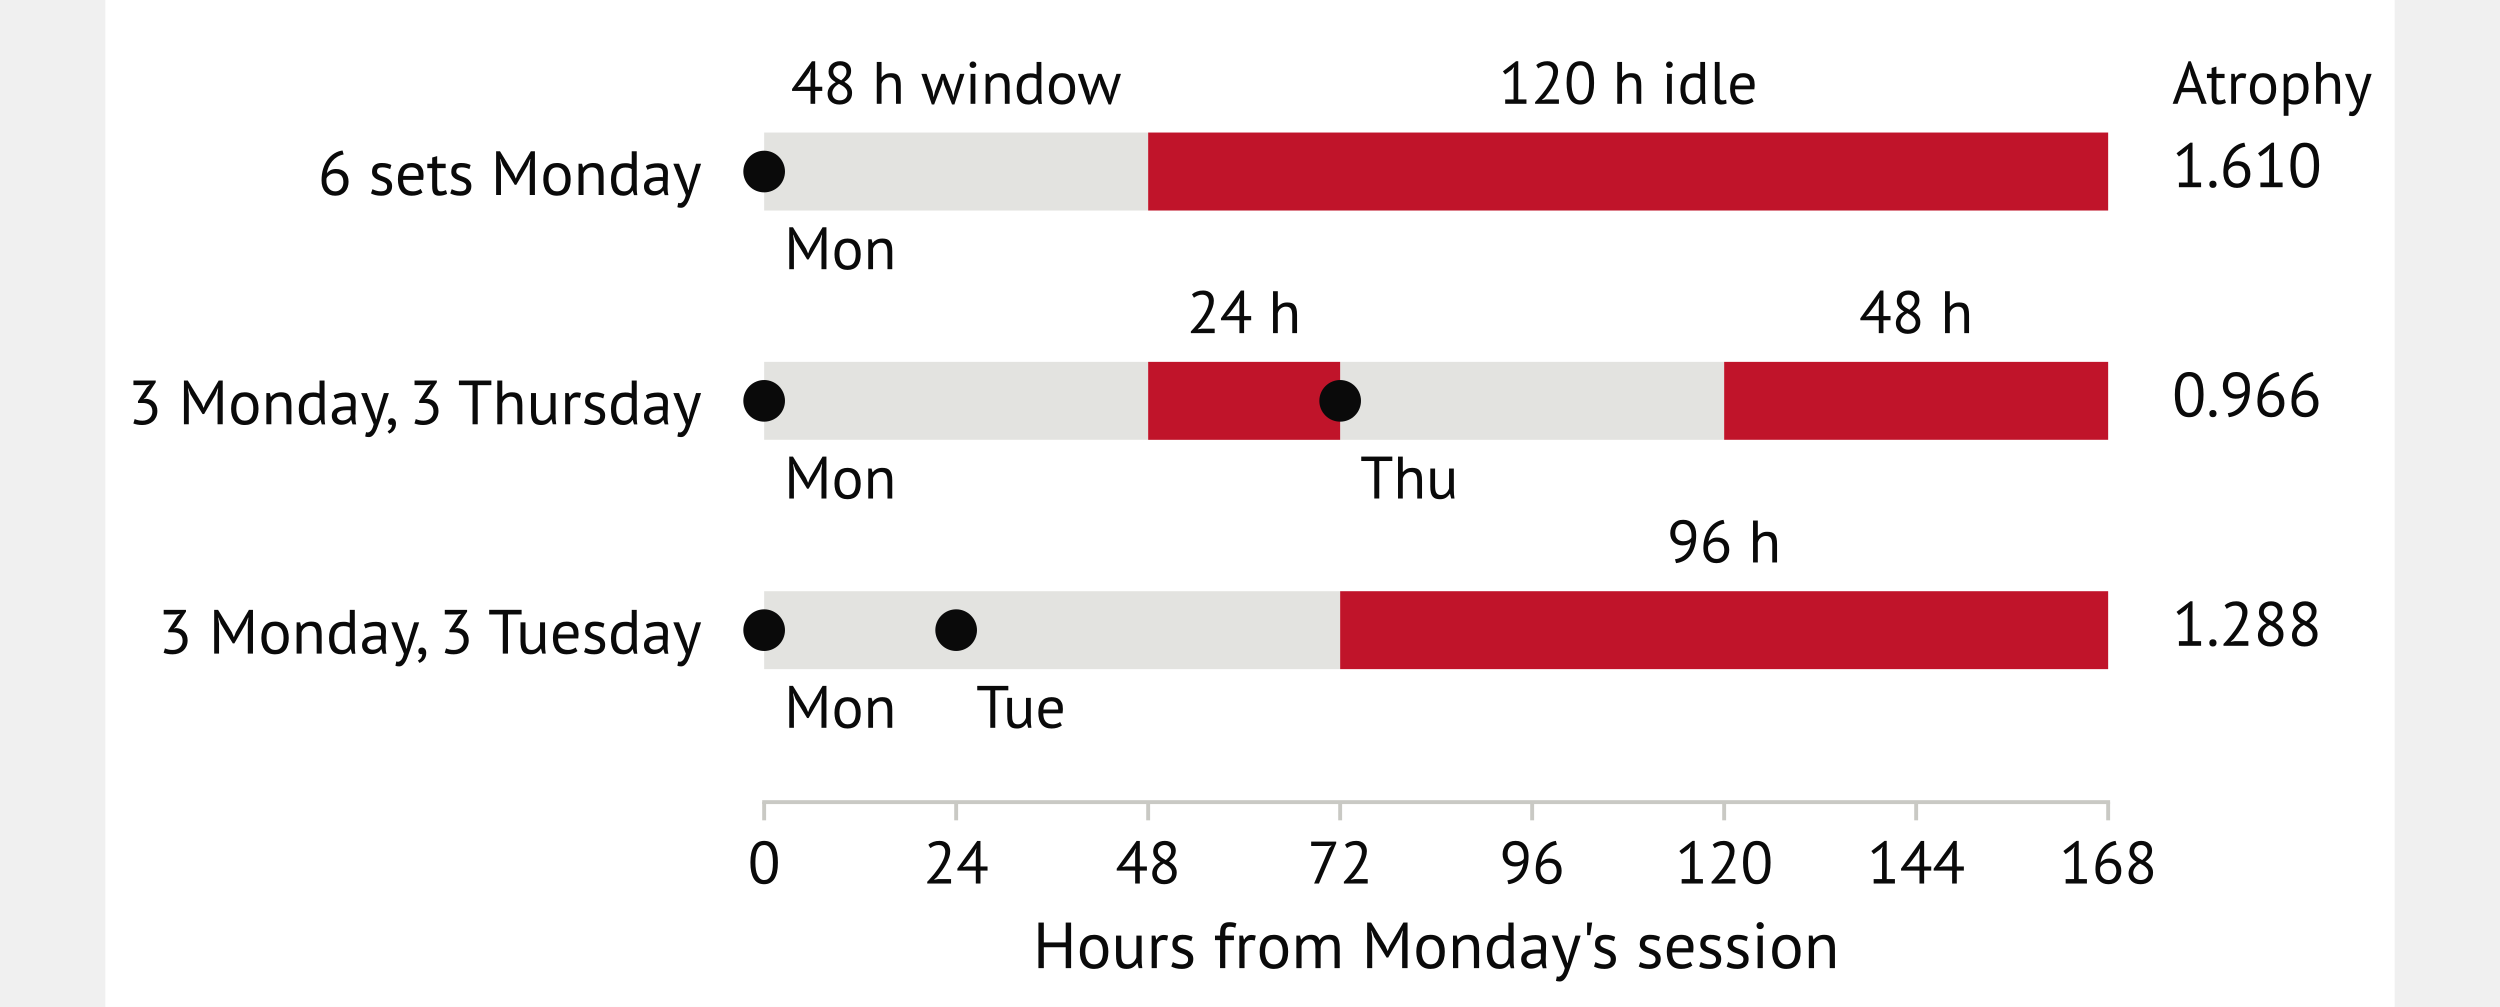
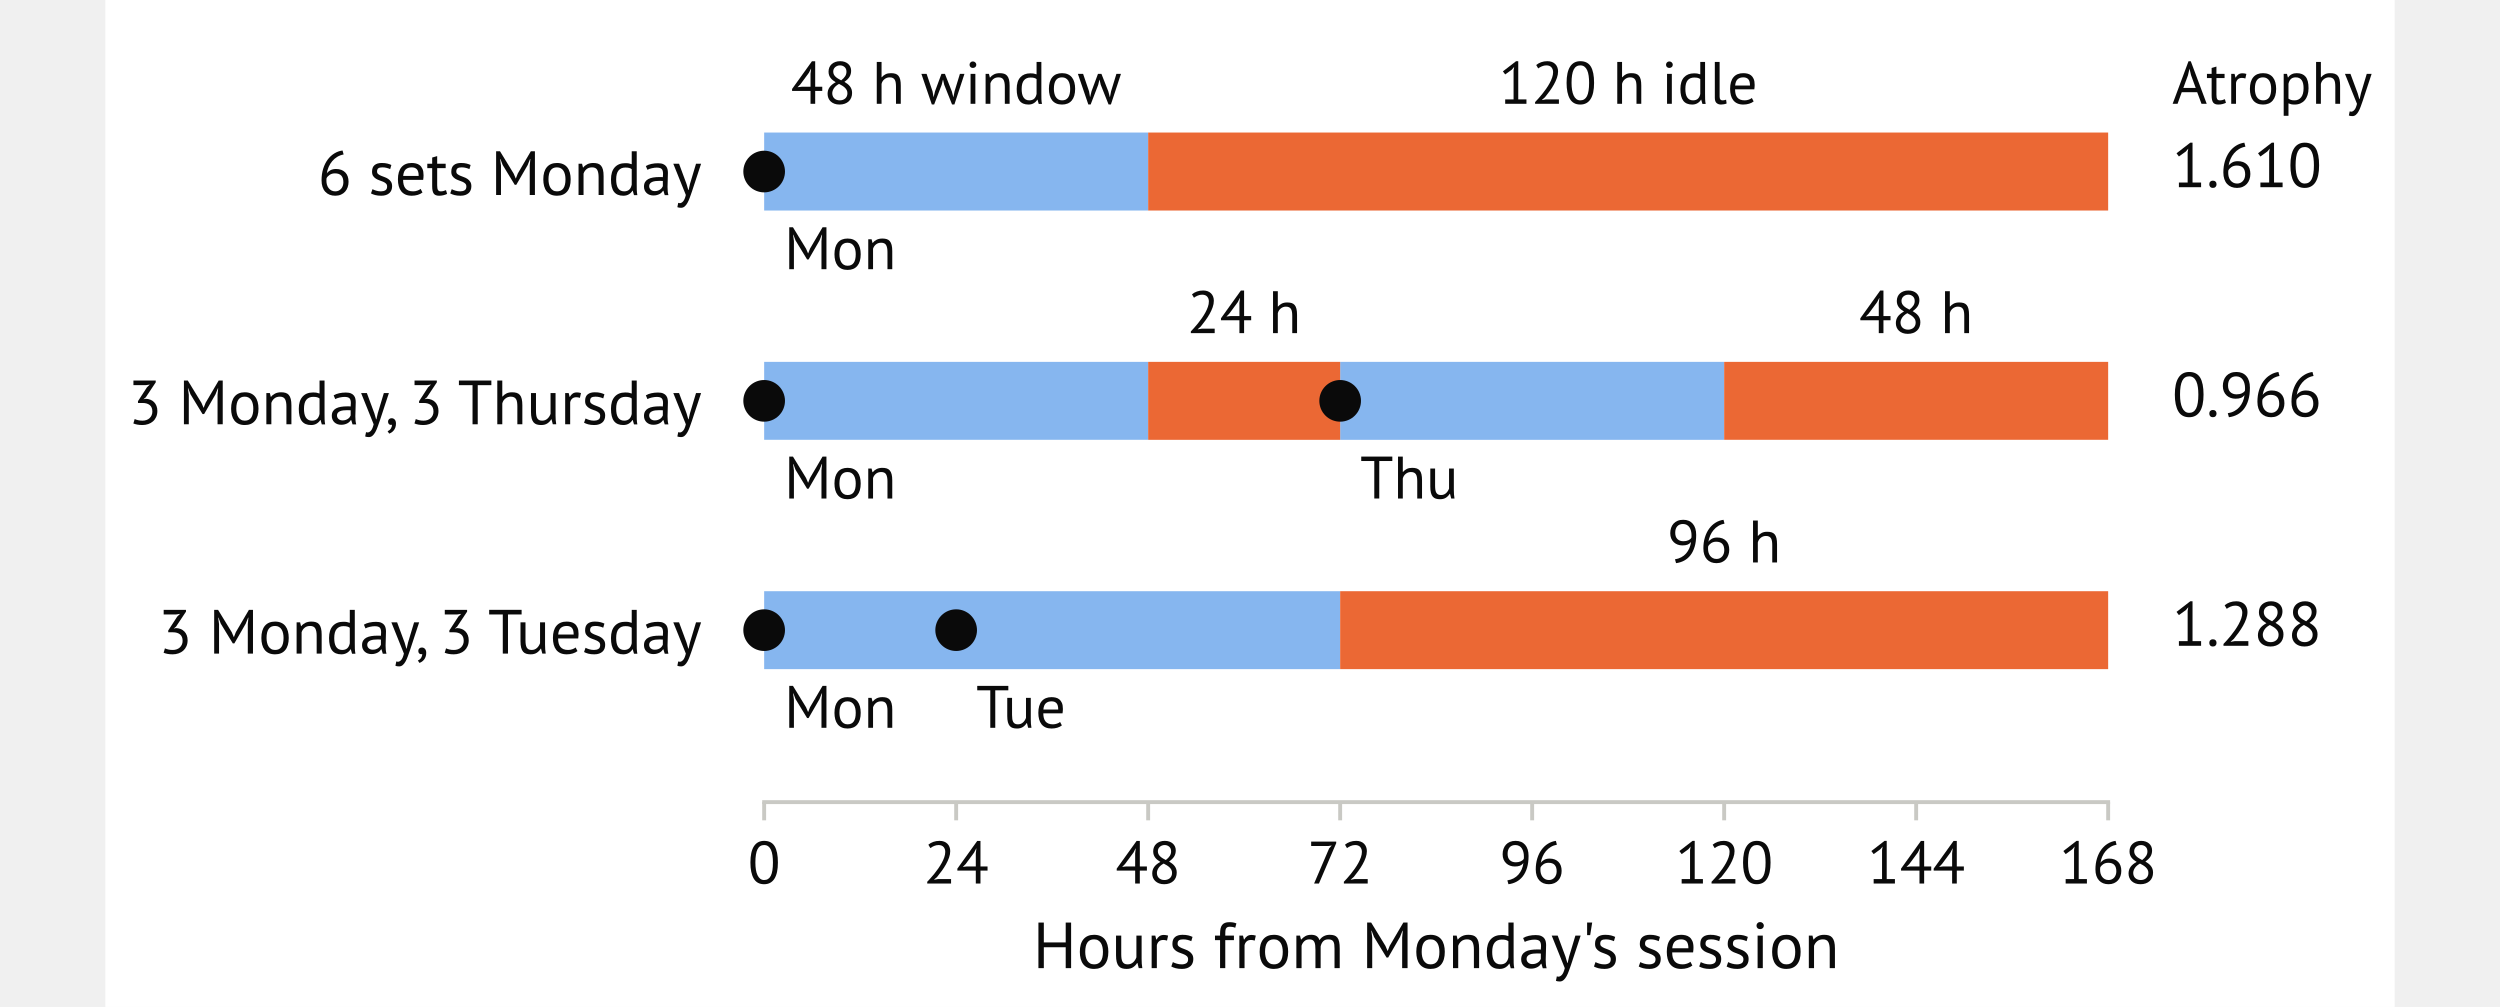
<svg xmlns="http://www.w3.org/2000/svg" xmlns:xlink="http://www.w3.org/1999/xlink" width="480pt" height="193.328pt" viewBox="-20.229 0 480 193.328" version="1.1">
  <defs>
    <style type="text/css">*{stroke-linejoin: round; stroke-linecap: butt}</style>
  </defs>
  <g id="figure_1">
    <g id="patch_1">
      <path d="M 0 193.328  L 439.543 193.328  L 439.543 0  L 0 0  z " style="fill: #ffffff" />
    </g>
    <g id="axes_1">
      <g id="patch_2">
        <path d="M 126.489 154.008  L 384.537 154.008  L 384.537 4.32  L 126.489 4.32  z " style="fill: #ffffff" />
      </g>
      <g id="patch_3">
-         <path d="M 126.489 40.421  L 200.217 40.421  L 200.217 25.452  L 126.489 25.452  z " clip-path="url(#p049a3d1c2c)" style="fill: #e3e3e0" />
+         <path d="M 126.489 40.421  L 200.217 40.421  L 200.217 25.452  L 126.489 25.452  z " clip-path="url(#p049a3d1c2c)" style="fill: #86b6ef" />
      </g>
      <g id="patch_4">
-         <path d="M 200.217 40.421  L 384.537 40.421  L 384.537 25.452  L 200.217 25.452  z " clip-path="url(#p049a3d1c2c)" style="fill: #c0142a" />
+         <path d="M 200.217 40.421  L 384.537 40.421  L 384.537 25.452  L 200.217 25.452  z " clip-path="url(#p049a3d1c2c)" style="fill: #eb6834" />
      </g>
      <g id="patch_5">
-         <path d="M 126.489 84.447  L 200.217 84.447  L 200.217 69.478  L 126.489 69.478  z " clip-path="url(#p049a3d1c2c)" style="fill: #e3e3e0" />
+         <path d="M 126.489 84.447  L 200.217 84.447  L 200.217 69.478  L 126.489 69.478  z " clip-path="url(#p049a3d1c2c)" style="fill: #86b6ef" />
      </g>
      <g id="patch_6">
-         <path d="M 237.081 84.447  L 310.809 84.447  L 310.809 69.478  L 237.081 69.478  z " clip-path="url(#p049a3d1c2c)" style="fill: #e3e3e0" />
+         <path d="M 237.081 84.447  L 310.809 84.447  L 310.809 69.478  L 237.081 69.478  z " clip-path="url(#p049a3d1c2c)" style="fill: #86b6ef" />
      </g>
      <g id="patch_7">
-         <path d="M 200.217 84.447  L 237.081 84.447  L 237.081 69.478  L 200.217 69.478  z " clip-path="url(#p049a3d1c2c)" style="fill: #c0142a" />
+         <path d="M 200.217 84.447  L 237.081 84.447  L 237.081 69.478  L 200.217 69.478  z " clip-path="url(#p049a3d1c2c)" style="fill: #eb6834" />
      </g>
      <g id="patch_8">
-         <path d="M 310.809 84.447  L 384.537 84.447  L 384.537 69.478  L 310.809 69.478  z " clip-path="url(#p049a3d1c2c)" style="fill: #c0142a" />
+         <path d="M 310.809 84.447  L 384.537 84.447  L 384.537 69.478  L 310.809 69.478  z " clip-path="url(#p049a3d1c2c)" style="fill: #eb6834" />
      </g>
      <g id="patch_9">
-         <path d="M 126.489 128.473  L 237.081 128.473  L 237.081 113.504  L 126.489 113.504  z " clip-path="url(#p049a3d1c2c)" style="fill: #e3e3e0" />
+         <path d="M 126.489 128.473  L 237.081 128.473  L 237.081 113.504  L 126.489 113.504  z " clip-path="url(#p049a3d1c2c)" style="fill: #86b6ef" />
      </g>
      <g id="patch_10">
-         <path d="M 237.081 128.473  L 384.537 128.473  L 384.537 113.504  L 237.081 113.504  z " clip-path="url(#p049a3d1c2c)" style="fill: #c0142a" />
+         <path d="M 237.081 128.473  L 384.537 128.473  L 384.537 113.504  L 237.081 113.504  z " clip-path="url(#p049a3d1c2c)" style="fill: #eb6834" />
      </g>
      <g id="matplotlib.axis_1">
        <g id="xtick_1">
          <g id="line2d_1">
            <defs>
              <path id="m58a6ca2c04" d="M 0 0  L 0 3.5  " style="stroke: #c9c9c4; stroke-width: 0.75" />
            </defs>
            <g>
              <use xlink:href="#m58a6ca2c04" x="126.489" y="154.008" style="fill: #c9c9c4; stroke: #c9c9c4; stroke-width: 0.75" />
            </g>
          </g>
          <g id="text_1">
            <g style="fill: #0a0a0a" transform="translate(123.3556 169.633) scale(0.115 -0.115)">
              <defs>
                <path id="PTSans-Regular-13" d="M 275 2240  Q 275 3392 649 3974  Q 1024 4557 1741 4557  Q 2515 4557 2864 3984  Q 3213 3411 3213 2240  Q 3213 1088 2838 505  Q 2464 -77 1741 -77  Q 979 -77 627 531  Q 275 1139 275 2240  z M 806 2240  Q 806 1824 860 1481  Q 915 1139 1030 892  Q 1146 646 1322 508  Q 1498 371 1741 371  Q 2227 371 2454 822  Q 2682 1274 2682 2240  Q 2682 2650 2634 2995  Q 2586 3341 2474 3590  Q 2362 3840 2182 3974  Q 2003 4109 1741 4109  Q 1261 4109 1033 3654  Q 806 3200 806 2240  z " transform="scale(0.015625)" />
              </defs>
              <use xlink:href="#PTSans-Regular-13" />
            </g>
          </g>
        </g>
        <g id="xtick_2">
          <g id="line2d_2">
            <g>
              <use xlink:href="#m58a6ca2c04" x="163.353" y="154.008" style="fill: #c9c9c4; stroke: #c9c9c4; stroke-width: 0.75" />
            </g>
          </g>
          <g id="text_2">
            <g style="fill: #0a0a0a" transform="translate(157.0859 169.633) scale(0.115 -0.115)">
              <defs>
                <path id="PTSans-Regular-15" d="M 2854 3462  Q 2854 3123 2729 2768  Q 2605 2413 2403 2054  Q 2202 1696 1952 1353  Q 1702 1011 1453 704  L 1139 429  L 1139 403  L 1549 474  L 2944 474  L 2944 0  L 397 0  L 397 186  Q 538 333 736 550  Q 934 768 1148 1033  Q 1363 1299 1571 1596  Q 1779 1894 1948 2201  Q 2118 2509 2220 2809  Q 2323 3110 2323 3379  Q 2323 3693 2144 3901  Q 1965 4109 1600 4109  Q 1357 4109 1126 4009  Q 896 3910 730 3782  L 518 4147  Q 742 4339 1049 4448  Q 1357 4557 1709 4557  Q 1984 4557 2195 4477  Q 2406 4397 2553 4249  Q 2701 4102 2777 3900  Q 2854 3699 2854 3462  z " transform="scale(0.015625)" />
                <path id="PTSans-Regular-17" d="M 3354 1376  L 2598 1376  L 2598 0  L 2099 0  L 2099 1376  L 128 1376  L 128 1587  L 2253 4550  L 2598 4550  L 2598 1824  L 3354 1824  L 3354 1376  z M 2099 3219  L 2163 3744  L 2144 3744  L 1920 3309  L 1018 2086  L 710 1773  L 1158 1824  L 2099 1824  L 2099 3219  z " transform="scale(0.015625)" />
              </defs>
              <use xlink:href="#PTSans-Regular-15" />
              <use xlink:href="#PTSans-Regular-17" transform="translate(54.5 0)" />
            </g>
          </g>
        </g>
        <g id="xtick_3">
          <g id="line2d_3">
            <g>
              <use xlink:href="#m58a6ca2c04" x="200.217" y="154.008" style="fill: #c9c9c4; stroke: #c9c9c4; stroke-width: 0.75" />
            </g>
          </g>
          <g id="text_3">
            <g style="fill: #0a0a0a" transform="translate(193.9499 169.633) scale(0.115 -0.115)">
              <defs>
                <path id="PTSans-Regular-1b" d="M 435 1069  Q 435 1472 646 1769  Q 858 2067 1306 2310  Q 1146 2406 1008 2512  Q 870 2618 764 2752  Q 659 2886 598 3052  Q 538 3219 538 3437  Q 538 3686 624 3891  Q 710 4096 873 4243  Q 1037 4390 1264 4473  Q 1491 4557 1779 4557  Q 2048 4557 2265 4480  Q 2483 4403 2633 4268  Q 2784 4134 2867 3948  Q 2950 3763 2950 3539  Q 2950 3174 2784 2896  Q 2618 2618 2234 2349  Q 2400 2253 2550 2137  Q 2701 2022 2813 1881  Q 2925 1741 2989 1565  Q 3053 1389 3053 1165  Q 3053 890 2963 662  Q 2874 435 2701 272  Q 2528 109 2278 16  Q 2029 -77 1709 -77  Q 1402 -77 1165 12  Q 928 102 765 256  Q 602 410 518 618  Q 435 826 435 1069  z M 2554 1133  Q 2554 1325 2477 1469  Q 2400 1613 2275 1731  Q 2150 1850 1990 1946  Q 1830 2042 1658 2131  Q 1267 1914 1100 1645  Q 934 1376 934 1133  Q 934 979 985 838  Q 1037 698 1139 595  Q 1242 493 1392 432  Q 1542 371 1741 371  Q 1901 371 2048 419  Q 2195 467 2307 560  Q 2419 653 2486 797  Q 2554 941 2554 1133  z M 1037 3450  Q 1037 3270 1107 3132  Q 1178 2995 1296 2886  Q 1414 2778 1568 2685  Q 1722 2592 1888 2509  Q 2176 2733 2313 2950  Q 2451 3168 2451 3430  Q 2451 3757 2249 3933  Q 2048 4109 1766 4109  Q 1594 4109 1459 4051  Q 1325 3994 1229 3904  Q 1133 3814 1085 3696  Q 1037 3578 1037 3450  z " transform="scale(0.015625)" />
              </defs>
              <use xlink:href="#PTSans-Regular-17" />
              <use xlink:href="#PTSans-Regular-1b" transform="translate(54.5 0)" />
            </g>
          </g>
        </g>
        <g id="xtick_4">
          <g id="line2d_4">
            <g>
              <use xlink:href="#m58a6ca2c04" x="237.081" y="154.008" style="fill: #c9c9c4; stroke: #c9c9c4; stroke-width: 0.75" />
            </g>
          </g>
          <g id="text_4">
            <g style="fill: #0a0a0a" transform="translate(230.8139 169.633) scale(0.115 -0.115)">
              <defs>
                <path id="PTSans-Regular-1a" d="M 704 0  L 2310 3750  L 2592 4064  L 2214 4006  L 390 4006  L 390 4480  L 3066 4480  L 3066 4307  L 1222 0  L 704 0  z " transform="scale(0.015625)" />
              </defs>
              <use xlink:href="#PTSans-Regular-1a" />
              <use xlink:href="#PTSans-Regular-15" transform="translate(54.5 0)" />
            </g>
          </g>
        </g>
        <g id="xtick_5">
          <g id="line2d_5">
            <g>
              <use xlink:href="#m58a6ca2c04" x="273.945" y="154.008" style="fill: #c9c9c4; stroke: #c9c9c4; stroke-width: 0.75" />
            </g>
          </g>
          <g id="text_5">
            <g style="fill: #0a0a0a" transform="translate(267.6779 169.633) scale(0.115 -0.115)">
              <defs>
                <path id="PTSans-Regular-1c" d="M 333 3123  Q 333 3430 422 3692  Q 512 3955 685 4147  Q 858 4339 1117 4448  Q 1376 4557 1722 4557  Q 2374 4557 2739 4134  Q 3104 3712 3104 2944  Q 3104 2221 2941 1680  Q 2778 1139 2490 768  Q 2202 397 1808 189  Q 1414 -19 954 -77  L 838 333  Q 1210 390 1507 550  Q 1805 710 2019 953  Q 2234 1197 2368 1507  Q 2502 1818 2554 2182  Q 2381 1978 2173 1898  Q 1965 1818 1626 1818  Q 1363 1818 1129 1904  Q 896 1990 717 2156  Q 538 2323 435 2566  Q 333 2810 333 3123  z M 864 3174  Q 864 2720 1104 2493  Q 1344 2266 1734 2266  Q 2048 2266 2272 2368  Q 2496 2470 2592 2637  Q 2605 2720 2605 2784  Q 2605 2848 2605 2918  Q 2605 3149 2550 3363  Q 2496 3578 2387 3747  Q 2278 3917 2102 4013  Q 1926 4109 1690 4109  Q 1299 4109 1081 3862  Q 864 3616 864 3174  z " transform="scale(0.015625)" />
                <path id="PTSans-Regular-19" d="M 3149 1350  Q 3149 1056 3059 797  Q 2970 538 2797 342  Q 2624 147 2368 35  Q 2112 -77 1786 -77  Q 1466 -77 1210 25  Q 954 128 768 329  Q 582 531 483 825  Q 384 1120 384 1504  Q 384 2138 547 2672  Q 710 3206 998 3603  Q 1286 4000 1680 4246  Q 2074 4493 2534 4557  L 2643 4147  Q 2285 4083 1990 3904  Q 1696 3725 1475 3462  Q 1254 3200 1113 2873  Q 973 2547 922 2202  Q 1024 2374 1267 2518  Q 1510 2662 1862 2662  Q 2464 2662 2806 2316  Q 3149 1971 3149 1350  z M 2618 1299  Q 2618 1754 2406 1984  Q 2195 2214 1754 2214  Q 1440 2214 1213 2060  Q 986 1907 896 1715  Q 883 1626 883 1568  Q 883 1510 883 1440  Q 883 1242 937 1050  Q 992 858 1107 707  Q 1222 557 1392 464  Q 1562 371 1792 371  Q 1978 371 2128 441  Q 2278 512 2387 633  Q 2496 755 2557 928  Q 2618 1101 2618 1299  z " transform="scale(0.015625)" />
              </defs>
              <use xlink:href="#PTSans-Regular-1c" />
              <use xlink:href="#PTSans-Regular-19" transform="translate(54.5 0)" />
            </g>
          </g>
        </g>
        <g id="xtick_6">
          <g id="line2d_6">
            <g>
              <use xlink:href="#m58a6ca2c04" x="310.809" y="154.008" style="fill: #c9c9c4; stroke: #c9c9c4; stroke-width: 0.75" />
            </g>
          </g>
          <g id="text_6">
            <g style="fill: #0a0a0a" transform="translate(301.4081 169.633) scale(0.115 -0.115)">
              <defs>
                <path id="PTSans-Regular-14" d="M 691 474  L 1587 474  L 1587 3571  L 1651 3949  L 1395 3648  L 691 3142  L 448 3469  L 1856 4557  L 2086 4557  L 2086 474  L 2963 474  L 2963 0  L 691 0  L 691 474  z " transform="scale(0.015625)" />
              </defs>
              <use xlink:href="#PTSans-Regular-14" />
              <use xlink:href="#PTSans-Regular-15" transform="translate(54.5 0)" />
              <use xlink:href="#PTSans-Regular-13" transform="translate(109 0)" />
            </g>
          </g>
        </g>
        <g id="xtick_7">
          <g id="line2d_7">
            <g>
              <use xlink:href="#m58a6ca2c04" x="347.673" y="154.008" style="fill: #c9c9c4; stroke: #c9c9c4; stroke-width: 0.75" />
            </g>
          </g>
          <g id="text_7">
            <g style="fill: #0a0a0a" transform="translate(338.2721 169.633) scale(0.115 -0.115)">
              <use xlink:href="#PTSans-Regular-14" />
              <use xlink:href="#PTSans-Regular-17" transform="translate(54.5 0)" />
              <use xlink:href="#PTSans-Regular-17" transform="translate(109 0)" />
            </g>
          </g>
        </g>
        <g id="xtick_8">
          <g id="line2d_8">
            <g>
              <use xlink:href="#m58a6ca2c04" x="384.537" y="154.008" style="fill: #c9c9c4; stroke: #c9c9c4; stroke-width: 0.75" />
            </g>
          </g>
          <g id="text_8">
            <g style="fill: #0a0a0a" transform="translate(375.1361 169.633) scale(0.115 -0.115)">
              <use xlink:href="#PTSans-Regular-14" />
              <use xlink:href="#PTSans-Regular-19" transform="translate(54.5 0)" />
              <use xlink:href="#PTSans-Regular-1b" transform="translate(109 0)" />
            </g>
          </g>
        </g>
        <g id="text_9">
          <g style="fill: #0a0a0a" transform="translate(178.0856 185.883) scale(0.125 -0.125)">
            <defs>
              <path id="PTSans-Regular-2b" d="M 3226 2054  L 1075 2054  L 1075 0  L 544 0  L 544 4480  L 1075 4480  L 1075 2528  L 3226 2528  L 3226 4480  L 3757 4480  L 3757 0  L 3226 0  L 3226 2054  z " transform="scale(0.015625)" />
              <path id="PTSans-Regular-52" d="M 314 1600  Q 314 2413 675 2845  Q 1037 3277 1715 3277  Q 2074 3277 2339 3158  Q 2605 3040 2777 2819  Q 2950 2598 3033 2288  Q 3117 1978 3117 1600  Q 3117 787 2755 355  Q 2394 -77 1715 -77  Q 1357 -77 1091 41  Q 826 160 653 381  Q 480 602 397 912  Q 314 1222 314 1600  z M 845 1600  Q 845 1357 893 1133  Q 941 909 1043 742  Q 1146 576 1312 473  Q 1478 371 1715 371  Q 2586 365 2586 1600  Q 2586 1850 2538 2074  Q 2490 2298 2387 2464  Q 2285 2630 2118 2729  Q 1952 2829 1715 2829  Q 845 2835 845 1600  z " transform="scale(0.015625)" />
              <path id="PTSans-Regular-58" d="M 954 3200  L 954 1376  Q 954 1126 982 937  Q 1011 749 1081 624  Q 1152 499 1273 435  Q 1395 371 1581 371  Q 1754 371 1888 425  Q 2022 480 2128 576  Q 2234 672 2314 797  Q 2394 922 2445 1062  L 2445 3200  L 2957 3200  L 2957 909  Q 2957 678 2973 432  Q 2989 186 3027 0  L 2675 0  L 2547 506  L 2515 506  Q 2368 256 2118 89  Q 1869 -77 1485 -77  Q 1229 -77 1033 -16  Q 838 45 707 198  Q 576 352 509 611  Q 442 870 442 1267  L 442 3200  L 954 3200  z " transform="scale(0.015625)" />
              <path id="PTSans-Regular-55" d="M 2003 2707  Q 1811 2771 1638 2771  Q 1363 2771 1203 2620  Q 1043 2470 1005 2240  L 1005 0  L 493 0  L 493 3200  L 851 3200  L 947 2810  L 973 2810  Q 1094 3027 1264 3145  Q 1434 3264 1696 3264  Q 1882 3264 2112 3200  L 2003 2707  z " transform="scale(0.015625)" />
              <path id="PTSans-Regular-56" d="M 1901 870  Q 1901 1062 1785 1171  Q 1670 1280 1500 1353  Q 1331 1427 1129 1494  Q 928 1562 758 1667  Q 589 1773 473 1939  Q 358 2106 358 2387  Q 358 2848 620 3062  Q 883 3277 1350 3277  Q 1696 3277 1929 3216  Q 2163 3155 2336 3072  L 2214 2650  Q 2067 2720 1859 2774  Q 1651 2829 1414 2829  Q 1133 2829 1001 2733  Q 870 2637 870 2400  Q 870 2234 985 2141  Q 1101 2048 1270 1974  Q 1440 1901 1641 1830  Q 1843 1760 2012 1645  Q 2182 1530 2297 1354  Q 2413 1178 2413 890  Q 2413 685 2345 505  Q 2278 326 2137 198  Q 1997 70 1789 -3  Q 1581 -77 1299 -77  Q 934 -77 678 -6  Q 422 64 250 160  L 403 595  Q 550 512 787 441  Q 1024 371 1267 371  Q 1542 371 1721 480  Q 1901 589 1901 870  z " transform="scale(0.015625)" />
              <path id="PTSans-Regular-3" transform="scale(0.015625)" />
              <path id="PTSans-Regular-49" d="M 141 3200  L 640 3200  L 640 3379  Q 640 3674 688 3891  Q 736 4109 845 4246  Q 954 4384 1126 4451  Q 1299 4518 1555 4518  Q 1760 4518 1917 4492  Q 2074 4467 2246 4397  L 2131 3968  Q 1984 4032 1853 4051  Q 1722 4070 1606 4070  Q 1440 4070 1347 4019  Q 1254 3968 1212 3869  Q 1171 3770 1161 3626  Q 1152 3482 1152 3290  L 1152 3200  L 2003 3200  L 2003 2752  L 1152 2752  L 1152 0  L 640 0  L 640 2752  L 141 2752  L 141 3200  z " transform="scale(0.015625)" />
              <path id="PTSans-Regular-50" d="M 2368 0  L 2368 1811  Q 2368 2067 2345 2256  Q 2323 2445 2259 2573  Q 2195 2701 2076 2765  Q 1958 2829 1766 2829  Q 1472 2829 1277 2649  Q 1082 2470 1005 2202  L 1005 0  L 493 0  L 493 3200  L 851 3200  L 947 2810  L 973 2810  Q 1146 3014 1373 3145  Q 1600 3277 1965 3277  Q 2272 3277 2467 3158  Q 2662 3040 2771 2746  Q 2918 2995 3177 3136  Q 3437 3277 3763 3277  Q 4032 3277 4217 3216  Q 4403 3155 4524 3001  Q 4646 2848 4700 2585  Q 4755 2323 4755 1920  L 4755 0  L 4243 0  L 4243 1926  Q 4243 2157 4220 2326  Q 4198 2496 4131 2608  Q 4064 2720 3945 2774  Q 3827 2829 3635 2829  Q 3315 2829 3136 2649  Q 2957 2470 2880 2138  L 2880 0  L 2368 0  z " transform="scale(0.015625)" />
              <path id="PTSans-Regular-30" d="M 3987 3008  L 4051 3680  L 4019 3680  L 3776 3066  L 2611 1043  L 2451 1043  L 1216 3072  L 986 3680  L 954 3680  L 1043 3014  L 1043 0  L 544 0  L 544 4480  L 941 4480  L 2342 2189  L 2554 1690  L 2566 1690  L 2765 2202  L 4102 4480  L 4518 4480  L 4518 0  L 3987 0  L 3987 3008  z " transform="scale(0.015625)" />
              <path id="PTSans-Regular-51" d="M 2547 0  L 2547 1824  Q 2547 2323 2403 2576  Q 2259 2829 1875 2829  Q 1536 2829 1315 2646  Q 1094 2464 1005 2189  L 1005 0  L 493 0  L 493 3200  L 851 3200  L 947 2810  L 973 2810  Q 1126 3014 1385 3145  Q 1645 3277 2003 3277  Q 2266 3277 2464 3216  Q 2662 3155 2793 3001  Q 2925 2848 2992 2589  Q 3059 2330 3059 1933  L 3059 0  L 2547 0  z " transform="scale(0.015625)" />
              <path id="PTSans-Regular-47" d="M 2950 1101  Q 2950 774 2956 508  Q 2963 243 3014 -13  L 2669 -13  L 2541 442  L 2515 442  Q 2387 218 2144 70  Q 1901 -77 1574 -77  Q 934 -77 624 326  Q 314 730 314 1587  Q 314 2406 701 2832  Q 1088 3258 1766 3258  Q 2003 3258 2140 3232  Q 2278 3206 2438 3149  L 2438 4480  L 2950 4480  L 2950 1101  z M 1658 371  Q 1984 371 2176 540  Q 2368 710 2438 1056  L 2438 2643  Q 2323 2733 2176 2771  Q 2029 2810 1786 2810  Q 1344 2810 1094 2518  Q 845 2227 845 1587  Q 845 1325 886 1101  Q 928 877 1024 717  Q 1120 557 1277 464  Q 1434 371 1658 371  z " transform="scale(0.015625)" />
              <path id="PTSans-Regular-44" d="M 442 2963  Q 685 3110 1008 3180  Q 1331 3251 1683 3251  Q 2016 3251 2217 3161  Q 2419 3072 2524 2928  Q 2630 2784 2665 2611  Q 2701 2438 2701 2266  Q 2701 1882 2681 1517  Q 2662 1152 2662 826  Q 2662 589 2681 377  Q 2701 166 2752 -13  L 2374 -13  L 2240 435  L 2208 435  Q 2150 346 2064 259  Q 1978 173 1856 105  Q 1734 38 1574 -6  Q 1414 -51 1210 -51  Q 1005 -51 829 13  Q 653 77 525 195  Q 397 314 323 480  Q 250 646 250 858  Q 250 1139 365 1328  Q 480 1517 688 1629  Q 896 1741 1187 1789  Q 1478 1837 1830 1837  Q 1920 1837 2006 1837  Q 2093 1837 2182 1824  Q 2202 2016 2202 2170  Q 2202 2522 2061 2662  Q 1920 2803 1549 2803  Q 1440 2803 1315 2787  Q 1190 2771 1059 2742  Q 928 2714 809 2672  Q 691 2630 602 2579  L 442 2963  z M 1350 397  Q 1530 397 1670 445  Q 1811 493 1913 566  Q 2016 640 2083 729  Q 2150 819 2182 902  L 2182 1434  Q 2093 1440 2000 1443  Q 1907 1446 1818 1446  Q 1619 1446 1430 1424  Q 1242 1402 1098 1341  Q 954 1280 867 1174  Q 781 1069 781 909  Q 781 685 941 541  Q 1101 397 1350 397  z " transform="scale(0.015625)" />
              <path id="PTSans-Regular-5c" d="M 1434 1126  L 1613 512  L 1645 512  L 1786 1133  L 2406 3200  L 2925 3200  L 1978 326  Q 1869 13 1763 -281  Q 1658 -576 1530 -806  Q 1402 -1037 1242 -1174  Q 1082 -1312 870 -1312  Q 640 -1312 493 -1248  L 582 -806  Q 666 -838 742 -838  Q 922 -838 1088 -649  Q 1254 -461 1363 0  L 77 3200  L 666 3200  L 1434 1126  z " transform="scale(0.015625)" />
              <path id="PTSans-Regular-a" d="M 576 4480  L 1075 4480  L 877 3245  L 576 3245  L 576 4480  z " transform="scale(0.015625)" />
              <path id="PTSans-Regular-48" d="M 2829 256  Q 2637 102 2345 12  Q 2054 -77 1728 -77  Q 1363 -77 1094 41  Q 826 160 653 381  Q 480 602 397 909  Q 314 1216 314 1600  Q 314 2419 678 2848  Q 1043 3277 1722 3277  Q 1939 3277 2156 3229  Q 2374 3181 2547 3046  Q 2720 2912 2829 2665  Q 2938 2419 2938 2016  Q 2938 1805 2899 1549  L 845 1549  Q 845 1267 902 1049  Q 960 832 1081 681  Q 1203 531 1398 451  Q 1594 371 1875 371  Q 2093 371 2310 448  Q 2528 525 2637 627  L 2829 256  z M 1728 2829  Q 1350 2829 1123 2630  Q 896 2432 851 1952  L 2438 1952  Q 2438 2438 2252 2633  Q 2067 2829 1728 2829  z " transform="scale(0.015625)" />
              <path id="PTSans-Regular-4c" d="M 602 3200  L 1114 3200  L 1114 0  L 602 0  L 602 3200  z M 493 4173  Q 493 4320 592 4425  Q 691 4531 845 4531  Q 998 4531 1107 4425  Q 1216 4320 1216 4173  Q 1216 4026 1107 3930  Q 998 3834 845 3834  Q 691 3834 592 3930  Q 493 4026 493 4173  z " transform="scale(0.015625)" />
            </defs>
            <use xlink:href="#PTSans-Regular-2b" />
            <use xlink:href="#PTSans-Regular-52" transform="translate(67.20312 0)" />
            <use xlink:href="#PTSans-Regular-58" transform="translate(120.7969 0)" />
            <use xlink:href="#PTSans-Regular-55" transform="translate(174.7031 0)" />
            <use xlink:href="#PTSans-Regular-56" transform="translate(208.7031 0)" />
            <use xlink:href="#PTSans-Regular-3" transform="translate(250.7969 0)" />
            <use xlink:href="#PTSans-Regular-49" transform="translate(277.5 0)" />
            <use xlink:href="#PTSans-Regular-55" transform="translate(309.4062 0)" />
            <use xlink:href="#PTSans-Regular-52" transform="translate(343.4062 0)" />
            <use xlink:href="#PTSans-Regular-50" transform="translate(397 0)" />
            <use xlink:href="#PTSans-Regular-3" transform="translate(478.2031 0)" />
            <use xlink:href="#PTSans-Regular-30" transform="translate(504.9062 0)" />
            <use xlink:href="#PTSans-Regular-52" transform="translate(584 0)" />
            <use xlink:href="#PTSans-Regular-51" transform="translate(637.5938 0)" />
            <use xlink:href="#PTSans-Regular-47" transform="translate(692.2969 0)" />
            <use xlink:href="#PTSans-Regular-44" transform="translate(746.0938 0)" />
            <use xlink:href="#PTSans-Regular-5c" transform="translate(795.6875 0)" />
            <use xlink:href="#PTSans-Regular-a" transform="translate(842.2812 0)" />
            <use xlink:href="#PTSans-Regular-56" transform="translate(857.875 0)" />
            <use xlink:href="#PTSans-Regular-3" transform="translate(899.9688 0)" />
            <use xlink:href="#PTSans-Regular-56" transform="translate(926.6719 0)" />
            <use xlink:href="#PTSans-Regular-48" transform="translate(968.7656 0)" />
            <use xlink:href="#PTSans-Regular-56" transform="translate(1019.562 0)" />
            <use xlink:href="#PTSans-Regular-56" transform="translate(1061.656 0)" />
            <use xlink:href="#PTSans-Regular-4c" transform="translate(1103.75 0)" />
            <use xlink:href="#PTSans-Regular-52" transform="translate(1130.547 0)" />
            <use xlink:href="#PTSans-Regular-51" transform="translate(1184.141 0)" />
          </g>
        </g>
      </g>
      <g id="matplotlib.axis_2">
        <g id="ytick_1">
          <g id="line2d_9" />
          <g id="text_10">
            <g style="fill: #0a0a0a" transform="translate(40.78875 37.43682) scale(0.12 -0.12)">
              <defs>
                <path id="PTSans-Regular-57" d="M 70 3200  L 570 3200  L 570 3834  L 1082 3981  L 1082 3200  L 1952 3200  L 1952 2752  L 1082 2752  L 1082 979  Q 1082 646 1165 508  Q 1248 371 1446 371  Q 1613 371 1728 406  Q 1843 442 1984 499  L 2099 109  Q 1926 26 1721 -25  Q 1517 -77 1280 -77  Q 890 -77 730 144  Q 570 365 570 883  L 570 2752  L 70 2752  L 70 3200  z " transform="scale(0.015625)" />
              </defs>
              <use xlink:href="#PTSans-Regular-19" />
              <use xlink:href="#PTSans-Regular-3" transform="translate(54.5 0)" />
              <use xlink:href="#PTSans-Regular-56" transform="translate(81.20312 0)" />
              <use xlink:href="#PTSans-Regular-48" transform="translate(123.2969 0)" />
              <use xlink:href="#PTSans-Regular-57" transform="translate(174.0938 0)" />
              <use xlink:href="#PTSans-Regular-56" transform="translate(208 0)" />
              <use xlink:href="#PTSans-Regular-3" transform="translate(250.0938 0)" />
              <use xlink:href="#PTSans-Regular-30" transform="translate(276.7969 0)" />
              <use xlink:href="#PTSans-Regular-52" transform="translate(355.8906 0)" />
              <use xlink:href="#PTSans-Regular-51" transform="translate(409.4844 0)" />
              <use xlink:href="#PTSans-Regular-47" transform="translate(464.1875 0)" />
              <use xlink:href="#PTSans-Regular-44" transform="translate(517.9844 0)" />
              <use xlink:href="#PTSans-Regular-5c" transform="translate(567.5781 0)" />
            </g>
          </g>
        </g>
        <g id="ytick_2">
          <g id="line2d_10" />
          <g id="text_11">
            <g style="fill: #0a0a0a" transform="translate(4.32 81.46271) scale(0.12 -0.12)">
              <defs>
                <path id="PTSans-Regular-16" d="M 1498 371  Q 1715 371 1900 435  Q 2086 499 2220 624  Q 2355 749 2432 921  Q 2509 1094 2509 1299  Q 2509 1747 2243 1964  Q 1978 2182 1510 2182  L 1037 2182  L 1037 2368  L 1958 3789  L 2253 4070  L 1837 4006  L 570 4006  L 570 4480  L 2854 4480  L 2854 4294  L 1837 2765  L 1613 2579  L 1613 2566  L 1830 2611  Q 2086 2605 2304 2518  Q 2522 2432 2682 2269  Q 2842 2106 2931 1878  Q 3021 1651 3021 1363  Q 3021 1018 2899 749  Q 2778 480 2570 297  Q 2362 115 2080 19  Q 1798 -77 1485 -77  Q 1197 -77 966 -32  Q 736 13 563 83  L 698 538  Q 845 467 1046 419  Q 1248 371 1498 371  z " transform="scale(0.015625)" />
                <path id="PTSans-Regular-f" d="M 314 275  Q 314 429 416 525  Q 518 621 678 621  Q 877 621 1001 480  Q 1126 339 1126 70  Q 1126 -160 1062 -333  Q 998 -506 896 -630  Q 794 -755 672 -835  Q 550 -915 429 -954  L 269 -704  Q 499 -614 611 -425  Q 723 -237 723 -45  Q 666 -64 614 -64  Q 486 -64 400 22  Q 314 109 314 275  z " transform="scale(0.015625)" />
                <path id="PTSans-Regular-37" d="M 3437 4006  L 2042 4006  L 2042 0  L 1510 0  L 1510 4006  L 115 4006  L 115 4480  L 3437 4480  L 3437 4006  z " transform="scale(0.015625)" />
                <path id="PTSans-Regular-4b" d="M 2547 0  L 2547 1824  Q 2547 2074 2518 2262  Q 2490 2451 2413 2576  Q 2336 2701 2205 2765  Q 2074 2829 1862 2829  Q 1562 2829 1318 2633  Q 1075 2438 1005 2131  L 1005 0  L 493 0  L 493 4480  L 1005 4480  L 1005 2842  L 1030 2842  Q 1197 3040 1430 3158  Q 1664 3277 2010 3277  Q 2278 3277 2476 3216  Q 2675 3155 2806 3001  Q 2938 2848 2998 2589  Q 3059 2330 3059 1933  L 3059 0  L 2547 0  z " transform="scale(0.015625)" />
              </defs>
              <use xlink:href="#PTSans-Regular-16" />
              <use xlink:href="#PTSans-Regular-3" transform="translate(54.5 0)" />
              <use xlink:href="#PTSans-Regular-30" transform="translate(81.20312 0)" />
              <use xlink:href="#PTSans-Regular-52" transform="translate(160.2969 0)" />
              <use xlink:href="#PTSans-Regular-51" transform="translate(213.8906 0)" />
              <use xlink:href="#PTSans-Regular-47" transform="translate(268.5938 0)" />
              <use xlink:href="#PTSans-Regular-44" transform="translate(322.3906 0)" />
              <use xlink:href="#PTSans-Regular-5c" transform="translate(371.9844 0)" />
              <use xlink:href="#PTSans-Regular-f" transform="translate(411.375 0)" />
              <use xlink:href="#PTSans-Regular-3" transform="translate(423.0781 0)" />
              <use xlink:href="#PTSans-Regular-16" transform="translate(449.7812 0)" />
              <use xlink:href="#PTSans-Regular-3" transform="translate(504.2812 0)" />
              <use xlink:href="#PTSans-Regular-37" transform="translate(527.8906 0)" />
              <use xlink:href="#PTSans-Regular-4b" transform="translate(583.3906 0)" />
              <use xlink:href="#PTSans-Regular-58" transform="translate(638.0938 0)" />
              <use xlink:href="#PTSans-Regular-55" transform="translate(692 0)" />
              <use xlink:href="#PTSans-Regular-56" transform="translate(726 0)" />
              <use xlink:href="#PTSans-Regular-47" transform="translate(768.0938 0)" />
              <use xlink:href="#PTSans-Regular-44" transform="translate(821.8906 0)" />
              <use xlink:href="#PTSans-Regular-5c" transform="translate(871.4844 0)" />
            </g>
          </g>
        </g>
        <g id="ytick_3">
          <g id="line2d_11" />
          <g id="text_12">
            <g style="fill: #0a0a0a" transform="translate(10.12875 125.4886) scale(0.12 -0.12)">
              <use xlink:href="#PTSans-Regular-16" />
              <use xlink:href="#PTSans-Regular-3" transform="translate(54.5 0)" />
              <use xlink:href="#PTSans-Regular-30" transform="translate(81.20312 0)" />
              <use xlink:href="#PTSans-Regular-52" transform="translate(160.2969 0)" />
              <use xlink:href="#PTSans-Regular-51" transform="translate(213.8906 0)" />
              <use xlink:href="#PTSans-Regular-47" transform="translate(268.5938 0)" />
              <use xlink:href="#PTSans-Regular-44" transform="translate(322.3906 0)" />
              <use xlink:href="#PTSans-Regular-5c" transform="translate(371.9844 0)" />
              <use xlink:href="#PTSans-Regular-f" transform="translate(411.375 0)" />
              <use xlink:href="#PTSans-Regular-3" transform="translate(423.0781 0)" />
              <use xlink:href="#PTSans-Regular-16" transform="translate(449.7812 0)" />
              <use xlink:href="#PTSans-Regular-3" transform="translate(504.2812 0)" />
              <use xlink:href="#PTSans-Regular-37" transform="translate(527.8906 0)" />
              <use xlink:href="#PTSans-Regular-58" transform="translate(572.8906 0)" />
              <use xlink:href="#PTSans-Regular-48" transform="translate(626.7969 0)" />
              <use xlink:href="#PTSans-Regular-56" transform="translate(677.5938 0)" />
              <use xlink:href="#PTSans-Regular-47" transform="translate(719.6875 0)" />
              <use xlink:href="#PTSans-Regular-44" transform="translate(773.4844 0)" />
              <use xlink:href="#PTSans-Regular-5c" transform="translate(823.0781 0)" />
            </g>
          </g>
        </g>
      </g>
      <g id="patch_11">
        <path d="M 126.489 154.008  L 384.537 154.008  " style="fill: none; stroke: #c9c9c4; stroke-width: 0.75; stroke-linejoin: miter; stroke-linecap: square" />
      </g>
      <g id="text_13">
        <g style="fill: #0a0a0a" transform="translate(267.5257 19.93587) scale(0.115 -0.115)">
          <defs>
            <path id="PTSans-Regular-4f" d="M 1062 787  Q 1062 563 1139 467  Q 1216 371 1357 371  Q 1440 371 1536 384  Q 1632 397 1754 442  L 1811 38  Q 1709 -13 1526 -45  Q 1344 -77 1210 -77  Q 922 -77 736 86  Q 550 250 550 640  L 550 4480  L 1062 4480  L 1062 787  z " transform="scale(0.015625)" />
          </defs>
          <use xlink:href="#PTSans-Regular-14" />
          <use xlink:href="#PTSans-Regular-15" transform="translate(54.5 0)" />
          <use xlink:href="#PTSans-Regular-13" transform="translate(109 0)" />
          <use xlink:href="#PTSans-Regular-3" transform="translate(163.5 0)" />
          <use xlink:href="#PTSans-Regular-4b" transform="translate(190.2031 0)" />
          <use xlink:href="#PTSans-Regular-3" transform="translate(244.9062 0)" />
          <use xlink:href="#PTSans-Regular-4c" transform="translate(271.6094 0)" />
          <use xlink:href="#PTSans-Regular-47" transform="translate(298.4062 0)" />
          <use xlink:href="#PTSans-Regular-4f" transform="translate(352.2031 0)" />
          <use xlink:href="#PTSans-Regular-48" transform="translate(381.4062 0)" />
        </g>
      </g>
      <g id="line2d_12">
        <path d="M 126.489 32.937  " style="fill: none; stroke: #0a0a0a; stroke-width: 1.5; stroke-linecap: round" />
        <defs>
          <path id="mfffaac9d54" d="M 0 4  C 1.061 4 2.078 3.579 2.828 2.828  C 3.579 2.078 4 1.061 4 0  C 4 -1.061 3.579 -2.078 2.828 -2.828  C 2.078 -3.579 1.061 -4 0 -4  C -1.061 -4 -2.078 -3.579 -2.828 -2.828  C -3.579 -2.078 -4 -1.061 -4 0  C -4 1.061 -3.579 2.078 -2.828 2.828  C -2.078 3.579 -1.061 4 0 4  z " />
        </defs>
        <g>
          <use xlink:href="#mfffaac9d54" x="126.489" y="32.937" style="fill: #0a0a0a" />
        </g>
      </g>
      <g id="text_14">
        <g style="fill: #0a0a0a" transform="translate(130.3294 51.68778) scale(0.115 -0.115)">
          <use xlink:href="#PTSans-Regular-30" />
          <use xlink:href="#PTSans-Regular-52" transform="translate(79.09375 0)" />
          <use xlink:href="#PTSans-Regular-51" transform="translate(132.6875 0)" />
        </g>
      </g>
      <g id="text_15">
        <g style="fill: #0a0a0a" transform="translate(396.8254 35.93682) scale(0.12 -0.12)">
          <defs>
            <path id="PTSans-Regular-11" d="M 314 294  Q 314 467 413 566  Q 512 666 678 666  Q 851 666 953 566  Q 1056 467 1056 294  Q 1056 128 953 25  Q 851 -77 678 -77  Q 512 -77 413 25  Q 314 128 314 294  z " transform="scale(0.015625)" />
          </defs>
          <use xlink:href="#PTSans-Regular-14" />
          <use xlink:href="#PTSans-Regular-11" transform="translate(54.5 0)" />
          <use xlink:href="#PTSans-Regular-19" transform="translate(75.90625 0)" />
          <use xlink:href="#PTSans-Regular-14" transform="translate(130.4062 0)" />
          <use xlink:href="#PTSans-Regular-13" transform="translate(184.9062 0)" />
        </g>
      </g>
      <g id="text_16">
        <g style="fill: #0a0a0a" transform="translate(207.701 63.96175) scale(0.115 -0.115)">
          <use xlink:href="#PTSans-Regular-15" />
          <use xlink:href="#PTSans-Regular-17" transform="translate(54.5 0)" />
          <use xlink:href="#PTSans-Regular-3" transform="translate(109 0)" />
          <use xlink:href="#PTSans-Regular-4b" transform="translate(135.7031 0)" />
        </g>
      </g>
      <g id="text_17">
        <g style="fill: #0a0a0a" transform="translate(336.725 63.96175) scale(0.115 -0.115)">
          <use xlink:href="#PTSans-Regular-17" />
          <use xlink:href="#PTSans-Regular-1b" transform="translate(54.5 0)" />
          <use xlink:href="#PTSans-Regular-3" transform="translate(109 0)" />
          <use xlink:href="#PTSans-Regular-4b" transform="translate(135.7031 0)" />
        </g>
      </g>
      <g id="line2d_13">
        <path d="M 126.489 76.963  " style="fill: none; stroke: #0a0a0a; stroke-width: 1.5; stroke-linecap: round" />
        <g>
          <use xlink:href="#mfffaac9d54" x="126.489" y="76.963" style="fill: #0a0a0a" />
        </g>
      </g>
      <g id="text_18">
        <g style="fill: #0a0a0a" transform="translate(130.3294 95.71366) scale(0.115 -0.115)">
          <use xlink:href="#PTSans-Regular-30" />
          <use xlink:href="#PTSans-Regular-52" transform="translate(79.09375 0)" />
          <use xlink:href="#PTSans-Regular-51" transform="translate(132.6875 0)" />
        </g>
      </g>
      <g id="line2d_14">
        <path d="M 237.081 76.963  " style="fill: none; stroke: #0a0a0a; stroke-width: 1.5; stroke-linecap: round" />
        <g>
          <use xlink:href="#mfffaac9d54" x="237.081" y="76.963" style="fill: #0a0a0a" />
        </g>
      </g>
      <g id="text_19">
        <g style="fill: #0a0a0a" transform="translate(240.9214 95.71366) scale(0.115 -0.115)">
          <use xlink:href="#PTSans-Regular-37" />
          <use xlink:href="#PTSans-Regular-4b" transform="translate(55.5 0)" />
          <use xlink:href="#PTSans-Regular-58" transform="translate(110.2031 0)" />
        </g>
      </g>
      <g id="text_20">
        <g style="fill: #0a0a0a" transform="translate(396.8254 79.96271) scale(0.12 -0.12)">
          <use xlink:href="#PTSans-Regular-13" />
          <use xlink:href="#PTSans-Regular-11" transform="translate(54.5 0)" />
          <use xlink:href="#PTSans-Regular-1c" transform="translate(75.90625 0)" />
          <use xlink:href="#PTSans-Regular-19" transform="translate(130.4062 0)" />
          <use xlink:href="#PTSans-Regular-19" transform="translate(184.9062 0)" />
        </g>
      </g>
      <g id="text_21">
        <g style="fill: #0a0a0a" transform="translate(299.861 107.9876) scale(0.115 -0.115)">
          <use xlink:href="#PTSans-Regular-1c" />
          <use xlink:href="#PTSans-Regular-19" transform="translate(54.5 0)" />
          <use xlink:href="#PTSans-Regular-3" transform="translate(109 0)" />
          <use xlink:href="#PTSans-Regular-4b" transform="translate(135.7031 0)" />
        </g>
      </g>
      <g id="line2d_15">
        <path d="M 126.489 120.989  " style="fill: none; stroke: #0a0a0a; stroke-width: 1.5; stroke-linecap: round" />
        <g>
          <use xlink:href="#mfffaac9d54" x="126.489" y="120.989" style="fill: #0a0a0a" />
        </g>
      </g>
      <g id="text_22">
        <g style="fill: #0a0a0a" transform="translate(130.3294 139.7395) scale(0.115 -0.115)">
          <use xlink:href="#PTSans-Regular-30" />
          <use xlink:href="#PTSans-Regular-52" transform="translate(79.09375 0)" />
          <use xlink:href="#PTSans-Regular-51" transform="translate(132.6875 0)" />
        </g>
      </g>
      <g id="line2d_16">
        <path d="M 163.353 120.989  " style="fill: none; stroke: #0a0a0a; stroke-width: 1.5; stroke-linecap: round" />
        <g>
          <use xlink:href="#mfffaac9d54" x="163.353" y="120.989" style="fill: #0a0a0a" />
        </g>
      </g>
      <g id="text_23">
        <g style="fill: #0a0a0a" transform="translate(167.1934 139.7395) scale(0.115 -0.115)">
          <use xlink:href="#PTSans-Regular-37" />
          <use xlink:href="#PTSans-Regular-58" transform="translate(45 0)" />
          <use xlink:href="#PTSans-Regular-48" transform="translate(98.90625 0)" />
        </g>
      </g>
      <g id="text_24">
        <g style="fill: #0a0a0a" transform="translate(396.8254 123.9886) scale(0.12 -0.12)">
          <use xlink:href="#PTSans-Regular-14" />
          <use xlink:href="#PTSans-Regular-11" transform="translate(54.5 0)" />
          <use xlink:href="#PTSans-Regular-15" transform="translate(75.90625 0)" />
          <use xlink:href="#PTSans-Regular-1b" transform="translate(130.4062 0)" />
          <use xlink:href="#PTSans-Regular-1b" transform="translate(184.9062 0)" />
        </g>
      </g>
      <g id="text_25">
        <g style="fill: #0a0a0a" transform="translate(131.6188 19.93587) scale(0.115 -0.115)">
          <defs>
            <path id="PTSans-Regular-5a" d="M 2566 3200  L 3302 1331  L 3462 717  L 3475 717  L 3597 1344  L 4166 3200  L 4653 3200  L 3578 -70  L 3328 -70  L 2490 2042  L 2368 2566  L 2349 2566  L 2221 2035  L 1414 -70  L 1165 -70  L 51 3200  L 608 3200  L 1242 1338  L 1350 717  L 1357 717  L 1510 1350  L 2195 3200  L 2566 3200  z " transform="scale(0.015625)" />
          </defs>
          <use xlink:href="#PTSans-Regular-17" />
          <use xlink:href="#PTSans-Regular-1b" transform="translate(54.5 0)" />
          <use xlink:href="#PTSans-Regular-3" transform="translate(109 0)" />
          <use xlink:href="#PTSans-Regular-4b" transform="translate(135.7031 0)" />
          <use xlink:href="#PTSans-Regular-3" transform="translate(190.4062 0)" />
          <use xlink:href="#PTSans-Regular-5a" transform="translate(217.1094 0)" />
          <use xlink:href="#PTSans-Regular-4c" transform="translate(290.6094 0)" />
          <use xlink:href="#PTSans-Regular-51" transform="translate(317.4062 0)" />
          <use xlink:href="#PTSans-Regular-47" transform="translate(372.1094 0)" />
          <use xlink:href="#PTSans-Regular-52" transform="translate(425.9062 0)" />
          <use xlink:href="#PTSans-Regular-5a" transform="translate(478.4062 0)" />
        </g>
      </g>
      <g id="text_26">
        <g style="fill: #0a0a0a" transform="translate(396.8254 19.93587) scale(0.115 -0.115)">
          <defs>
            <path id="PTSans-Regular-24" d="M 2675 1242  L 1024 1242  L 576 0  L 51 0  L 1747 4550  L 1990 4550  L 3693 0  L 3136 0  L 2675 1242  z M 1197 1702  L 2515 1702  L 2016 3066  L 1856 3744  L 1850 3744  L 1690 3053  L 1197 1702  z " transform="scale(0.015625)" />
            <path id="PTSans-Regular-53" d="M 493 3200  L 845 3200  L 941 2816  L 966 2816  Q 1114 3040 1347 3158  Q 1581 3277 1882 3277  Q 2522 3277 2835 2899  Q 3149 2522 3149 1664  Q 3149 1261 3043 937  Q 2938 614 2746 390  Q 2554 166 2282 44  Q 2010 -77 1677 -77  Q 1440 -77 1302 -48  Q 1165 -19 1005 51  L 1005 -1280  L 493 -1280  L 493 3200  z M 1786 2829  Q 1459 2829 1270 2659  Q 1082 2490 1005 2144  L 1005 557  Q 1120 467 1267 419  Q 1414 371 1658 371  Q 2099 371 2358 700  Q 2618 1030 2618 1670  Q 2618 1933 2573 2147  Q 2528 2362 2429 2512  Q 2330 2662 2173 2745  Q 2016 2829 1786 2829  z " transform="scale(0.015625)" />
          </defs>
          <use xlink:href="#PTSans-Regular-24" />
          <use xlink:href="#PTSans-Regular-57" transform="translate(57 0)" />
          <use xlink:href="#PTSans-Regular-55" transform="translate(90.90625 0)" />
          <use xlink:href="#PTSans-Regular-52" transform="translate(124.9062 0)" />
          <use xlink:href="#PTSans-Regular-53" transform="translate(178.5 0)" />
          <use xlink:href="#PTSans-Regular-4b" transform="translate(232.5938 0)" />
          <use xlink:href="#PTSans-Regular-5c" transform="translate(287.2969 0)" />
        </g>
      </g>
    </g>
  </g>
  <defs>
    <clipPath id="p049a3d1c2c">
      <rect x="126.489" y="4.32" width="258.048" height="149.688" />
    </clipPath>
  </defs>
</svg>
